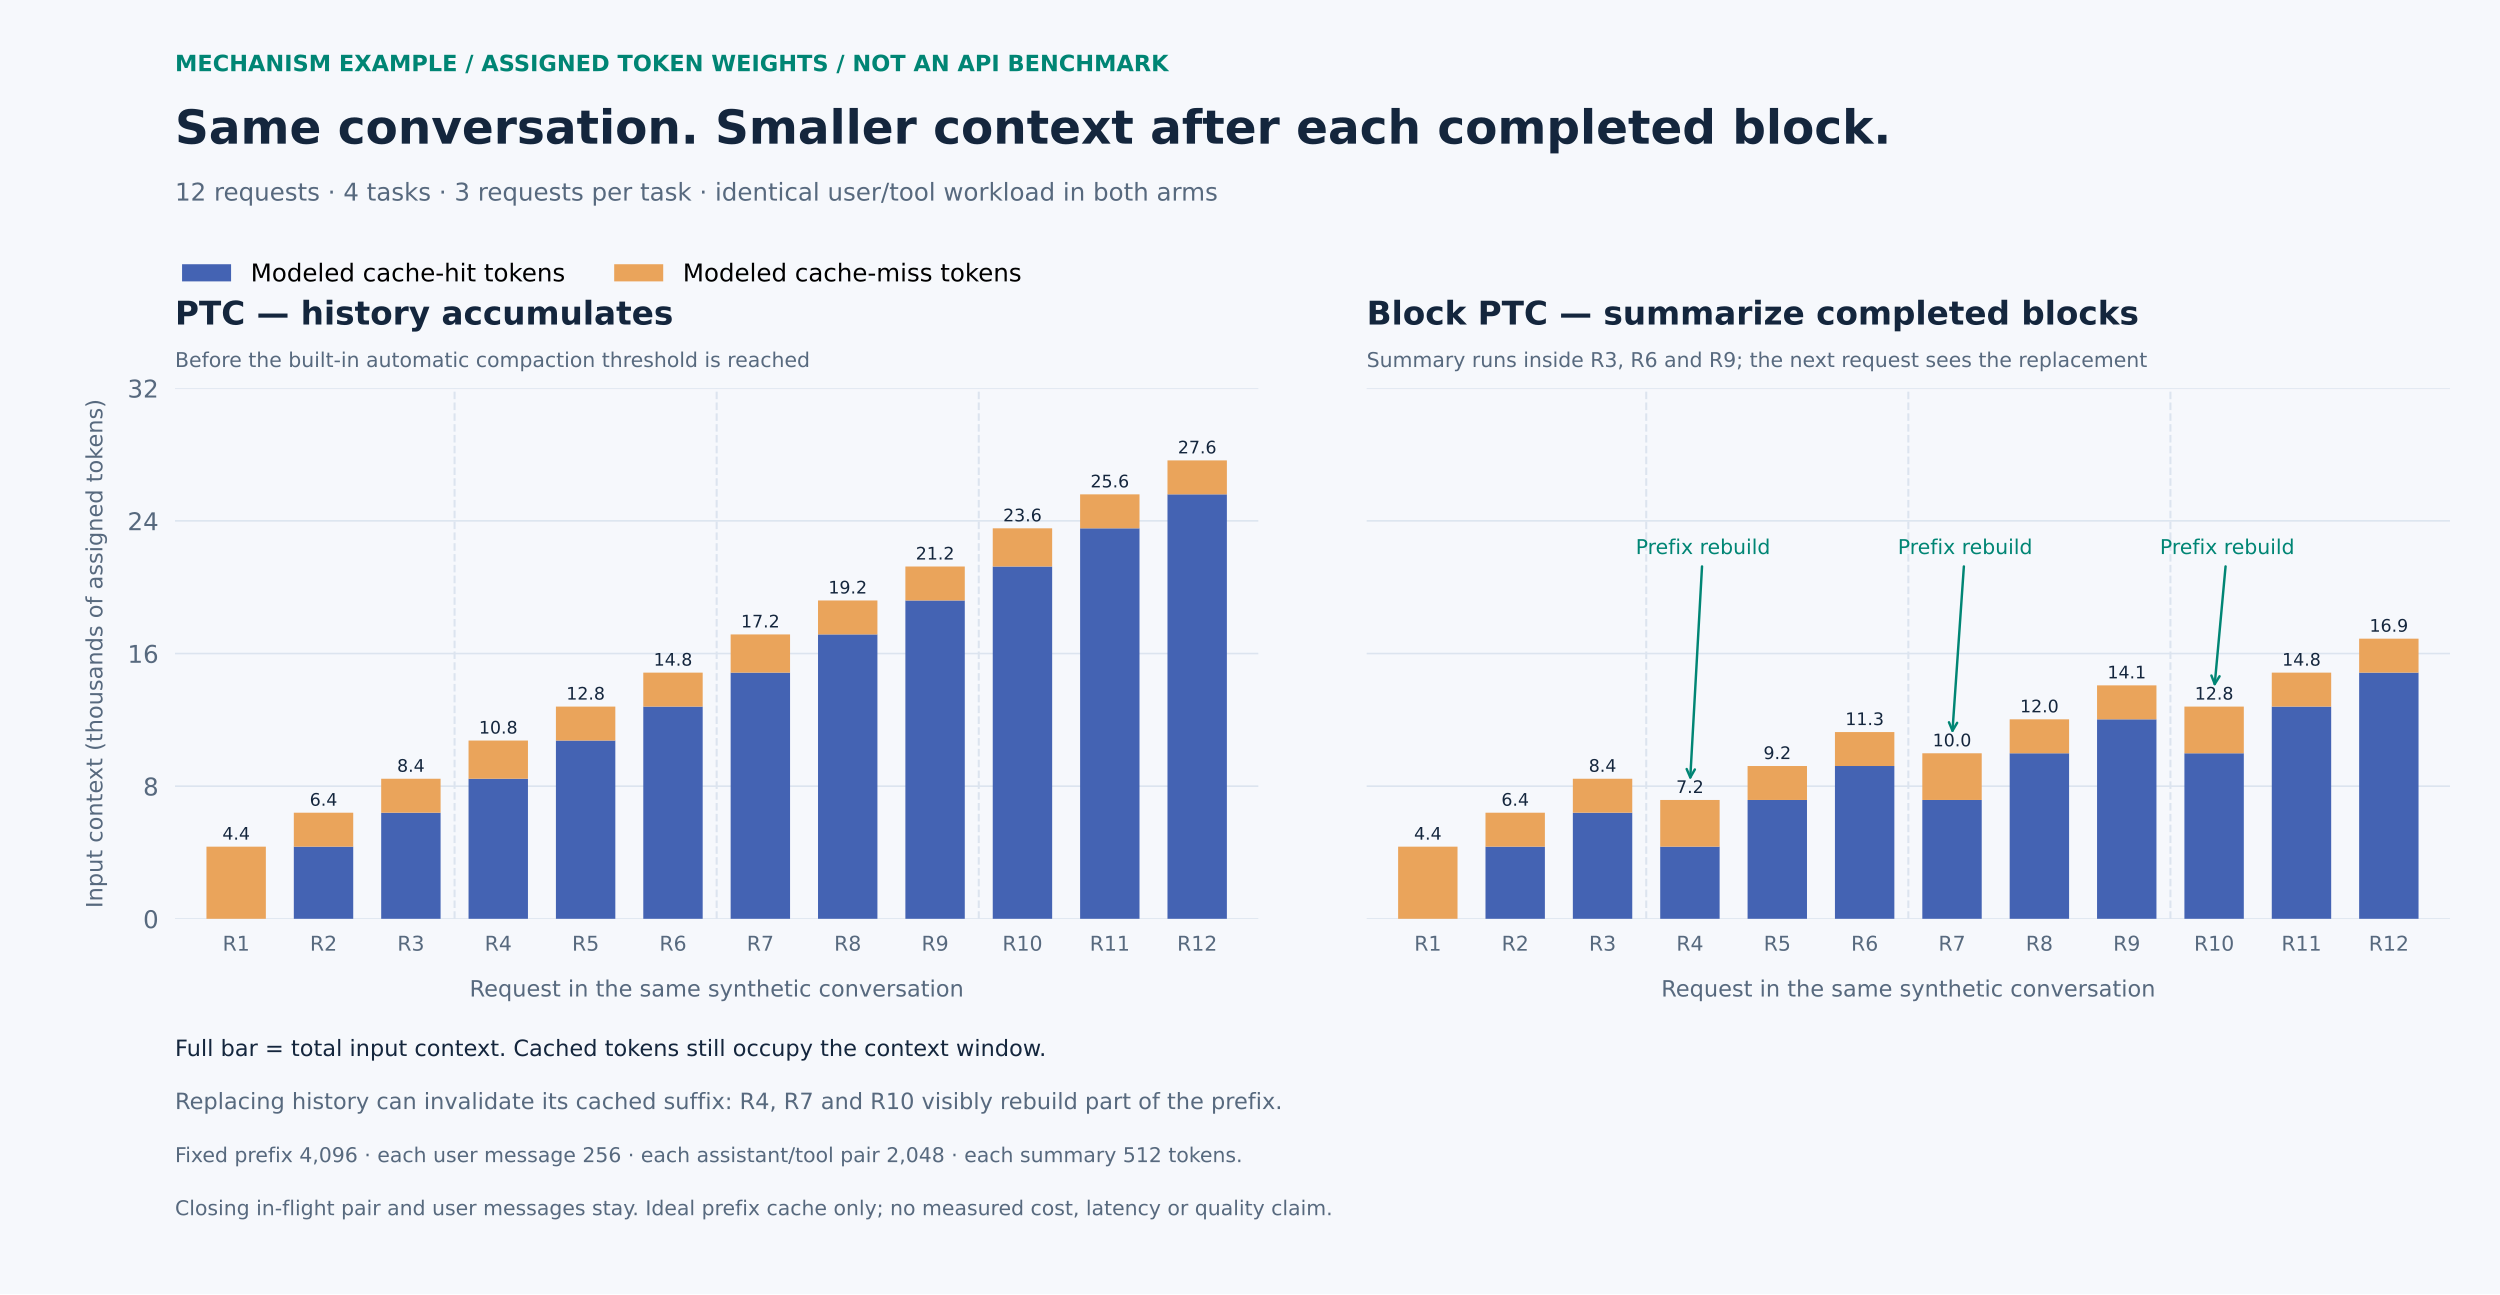
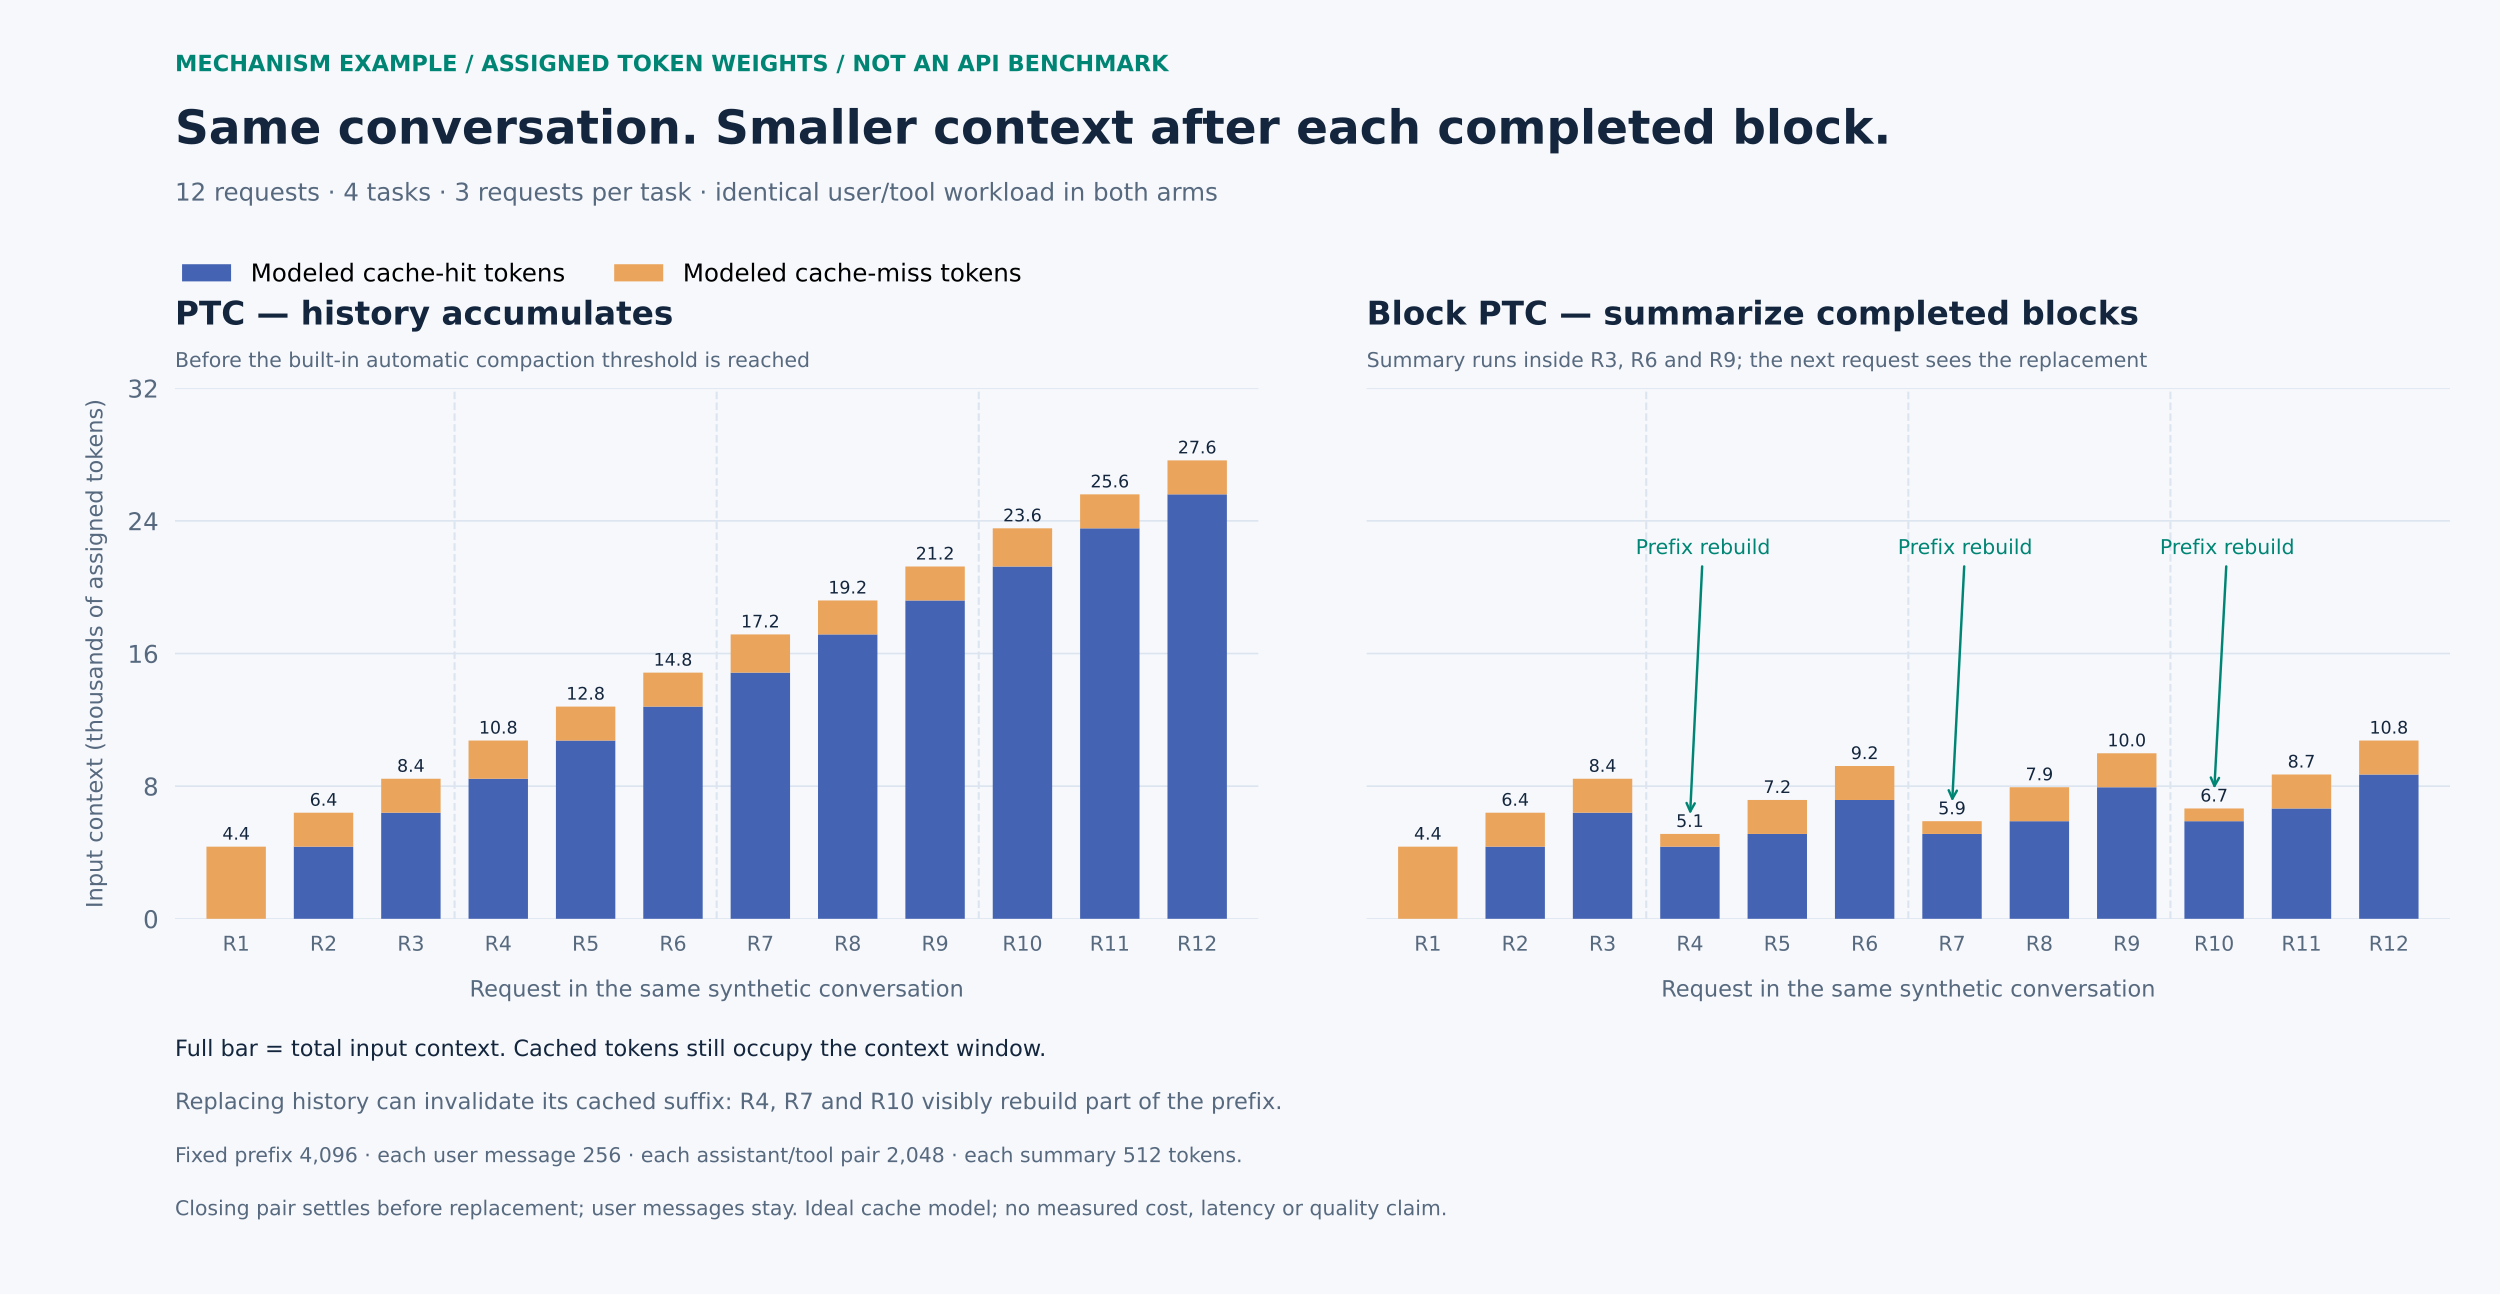
<svg xmlns="http://www.w3.org/2000/svg" width="1224pt" height="633.6pt" viewBox="0 0 1224 633.6" version="1.1">
  <defs>
    <style type="text/css">*{stroke-linejoin: round; stroke-linecap: butt}</style>
  </defs>
  <g id="figure_1">
    <g id="patch_1">
      <path d="M 0 633.6 L 1224 633.6 L 1224 0 L 0 0 z " style="fill: #f6f8fc" />
    </g>
    <g id="axes_1">
      <g id="patch_2">
        <path d="M 85.68 449.856 L 616.08 449.856 L 616.08 190.08 L 85.68 190.08 z " style="fill: #f6f8fc" />
      </g>
      <g id="line2d_1">
        <path d="M 222.557 449.856 L 222.557 190.08 " clip-path="url(#p7a2f4b6ce1)" style="fill: none; stroke-dasharray: 3.7,1.6; stroke-dashoffset: 0; stroke: #dce4ef" />
      </g>
      <g id="line2d_2">
        <path d="M 350.88 449.856 L 350.88 190.08 " clip-path="url(#p7a2f4b6ce1)" style="fill: none; stroke-dasharray: 3.7,1.6; stroke-dashoffset: 0; stroke: #dce4ef" />
      </g>
      <g id="line2d_3">
        <path d="M 479.203 449.856 L 479.203 190.08 " clip-path="url(#p7a2f4b6ce1)" style="fill: none; stroke-dasharray: 3.7,1.6; stroke-dashoffset: 0; stroke: #dce4ef" />
      </g>
      <g id="matplotlib.axis_1">
        <g id="xtick_1">
          <g id="line2d_4" />
          <g id="text_1">
            <text style="fill: #57697e; font: 10px 'DejaVu Sans'; text-anchor: middle" x="115.622" y="465.454" transform="rotate(-0 115.6219 465.4544)">R1</text>
          </g>
        </g>
        <g id="xtick_2">
          <g id="line2d_5" />
          <g id="text_2">
            <text style="fill: #57697e; font: 10px 'DejaVu Sans'; text-anchor: middle" x="158.396" y="465.454" transform="rotate(-0 158.3961 465.4544)">R2</text>
          </g>
        </g>
        <g id="xtick_3">
          <g id="line2d_6" />
          <g id="text_3">
            <text style="fill: #57697e; font: 10px 'DejaVu Sans'; text-anchor: middle" x="201.17" y="465.454" transform="rotate(-0 201.1703 465.4544)">R3</text>
          </g>
        </g>
        <g id="xtick_4">
          <g id="line2d_7" />
          <g id="text_4">
            <text style="fill: #57697e; font: 10px 'DejaVu Sans'; text-anchor: middle" x="243.945" y="465.454" transform="rotate(-0 243.9445 465.4544)">R4</text>
          </g>
        </g>
        <g id="xtick_5">
          <g id="line2d_8" />
          <g id="text_5">
            <text style="fill: #57697e; font: 10px 'DejaVu Sans'; text-anchor: middle" x="286.719" y="465.454" transform="rotate(-0 286.7187 465.4544)">R5</text>
          </g>
        </g>
        <g id="xtick_6">
          <g id="line2d_9" />
          <g id="text_6">
            <text style="fill: #57697e; font: 10px 'DejaVu Sans'; text-anchor: middle" x="329.493" y="465.454" transform="rotate(-0 329.4929 465.4544)">R6</text>
          </g>
        </g>
        <g id="xtick_7">
          <g id="line2d_10" />
          <g id="text_7">
            <text style="fill: #57697e; font: 10px 'DejaVu Sans'; text-anchor: middle" x="372.267" y="465.454" transform="rotate(-0 372.2671 465.4544)">R7</text>
          </g>
        </g>
        <g id="xtick_8">
          <g id="line2d_11" />
          <g id="text_8">
            <text style="fill: #57697e; font: 10px 'DejaVu Sans'; text-anchor: middle" x="415.041" y="465.454" transform="rotate(-0 415.0413 465.4544)">R8</text>
          </g>
        </g>
        <g id="xtick_9">
          <g id="line2d_12" />
          <g id="text_9">
            <text style="fill: #57697e; font: 10px 'DejaVu Sans'; text-anchor: middle" x="457.815" y="465.454" transform="rotate(-0 457.8155 465.4544)">R9</text>
          </g>
        </g>
        <g id="xtick_10">
          <g id="line2d_13" />
          <g id="text_10">
            <text style="fill: #57697e; font: 10px 'DejaVu Sans'; text-anchor: middle" x="500.59" y="465.454" transform="rotate(-0 500.5897 465.4544)">R10</text>
          </g>
        </g>
        <g id="xtick_11">
          <g id="line2d_14" />
          <g id="text_11">
            <text style="fill: #57697e; font: 10px 'DejaVu Sans'; text-anchor: middle" x="543.364" y="465.454" transform="rotate(-0 543.3639 465.4544)">R11</text>
          </g>
        </g>
        <g id="xtick_12">
          <g id="line2d_15" />
          <g id="text_12">
            <text style="fill: #57697e; font: 10px 'DejaVu Sans'; text-anchor: middle" x="586.138" y="465.454" transform="rotate(-0 586.1381 465.4544)">R12</text>
          </g>
        </g>
        <g id="text_13">
          <text style="fill: #57697e; font: 11px 'DejaVu Sans'; text-anchor: middle" x="350.88" y="487.892" transform="rotate(-0 350.88 487.8924)">Request in the same synthetic conversation</text>
        </g>
      </g>
      <g id="matplotlib.axis_2">
        <g id="ytick_1">
          <g id="line2d_16">
            <path d="M 85.68 449.856 L 616.08 449.856 " clip-path="url(#p7a2f4b6ce1)" style="fill: none; stroke: #dce4ef; stroke-width: 0.8; stroke-linecap: square" />
          </g>
          <g id="line2d_17" />
          <g id="text_14">
            <text style="fill: #57697e; font: 12px 'DejaVu Sans'; text-anchor: end" x="77.68" y="454.415" transform="rotate(-0 77.68 454.4151)">0</text>
          </g>
        </g>
        <g id="ytick_2">
          <g id="line2d_18">
            <path d="M 85.68 384.912 L 616.08 384.912 " clip-path="url(#p7a2f4b6ce1)" style="fill: none; stroke: #dce4ef; stroke-width: 0.8; stroke-linecap: square" />
          </g>
          <g id="line2d_19" />
          <g id="text_15">
            <text style="fill: #57697e; font: 12px 'DejaVu Sans'; text-anchor: end" x="77.68" y="389.471" transform="rotate(-0 77.68 389.4711)">8</text>
          </g>
        </g>
        <g id="ytick_3">
          <g id="line2d_20">
            <path d="M 85.68 319.968 L 616.08 319.968 " clip-path="url(#p7a2f4b6ce1)" style="fill: none; stroke: #dce4ef; stroke-width: 0.8; stroke-linecap: square" />
          </g>
          <g id="line2d_21" />
          <g id="text_16">
            <text style="fill: #57697e; font: 12px 'DejaVu Sans'; text-anchor: end" x="77.68" y="324.527" transform="rotate(-0 77.68 324.5271)">16</text>
          </g>
        </g>
        <g id="ytick_4">
          <g id="line2d_22">
            <path d="M 85.68 255.024 L 616.08 255.024 " clip-path="url(#p7a2f4b6ce1)" style="fill: none; stroke: #dce4ef; stroke-width: 0.8; stroke-linecap: square" />
          </g>
          <g id="line2d_23" />
          <g id="text_17">
            <text style="fill: #57697e; font: 12px 'DejaVu Sans'; text-anchor: end" x="77.68" y="259.583" transform="rotate(-0 77.68 259.5831)">24</text>
          </g>
        </g>
        <g id="ytick_5">
          <g id="line2d_24">
            <path d="M 85.68 190.08 L 616.08 190.08 " clip-path="url(#p7a2f4b6ce1)" style="fill: none; stroke: #dce4ef; stroke-width: 0.8; stroke-linecap: square" />
          </g>
          <g id="line2d_25" />
          <g id="text_18">
            <text style="fill: #57697e; font: 12px 'DejaVu Sans'; text-anchor: end" x="77.68" y="194.639" transform="rotate(-0 77.68 194.6391)">32</text>
          </g>
        </g>
        <g id="text_19">
          <text style="fill: #57697e; font: 11px 'DejaVu Sans'; text-anchor: middle" x="50.122" y="319.968" transform="rotate(-90 50.12234 319.968)">Input context (thousands of assigned tokens)</text>
        </g>
      </g>
      <g id="patch_3">
        <path d="M 101.079 449.856 L 130.165 449.856 L 130.165 449.856 L 101.079 449.856 z " clip-path="url(#p7a2f4b6ce1)" style="fill: #4463b3" />
      </g>
      <g id="patch_4">
        <path d="M 143.853 449.856 L 172.939 449.856 L 172.939 414.526 L 143.853 414.526 z " clip-path="url(#p7a2f4b6ce1)" style="fill: #4463b3" />
      </g>
      <g id="patch_5">
        <path d="M 186.627 449.856 L 215.714 449.856 L 215.714 397.901 L 186.627 397.901 z " clip-path="url(#p7a2f4b6ce1)" style="fill: #4463b3" />
      </g>
      <g id="patch_6">
        <path d="M 229.401 449.856 L 258.488 449.856 L 258.488 381.275 L 229.401 381.275 z " clip-path="url(#p7a2f4b6ce1)" style="fill: #4463b3" />
      </g>
      <g id="patch_7">
        <path d="M 272.175 449.856 L 301.262 449.856 L 301.262 362.571 L 272.175 362.571 z " clip-path="url(#p7a2f4b6ce1)" style="fill: #4463b3" />
      </g>
      <g id="patch_8">
        <path d="M 314.95 449.856 L 344.036 449.856 L 344.036 345.946 L 314.95 345.946 z " clip-path="url(#p7a2f4b6ce1)" style="fill: #4463b3" />
      </g>
      <g id="patch_9">
        <path d="M 357.724 449.856 L 386.81 449.856 L 386.81 329.32 L 357.724 329.32 z " clip-path="url(#p7a2f4b6ce1)" style="fill: #4463b3" />
      </g>
      <g id="patch_10">
        <path d="M 400.498 449.856 L 429.585 449.856 L 429.585 310.616 L 400.498 310.616 z " clip-path="url(#p7a2f4b6ce1)" style="fill: #4463b3" />
      </g>
      <g id="patch_11">
        <path d="M 443.272 449.856 L 472.359 449.856 L 472.359 293.99 L 443.272 293.99 z " clip-path="url(#p7a2f4b6ce1)" style="fill: #4463b3" />
      </g>
      <g id="patch_12">
        <path d="M 486.046 449.856 L 515.133 449.856 L 515.133 277.365 L 486.046 277.365 z " clip-path="url(#p7a2f4b6ce1)" style="fill: #4463b3" />
      </g>
      <g id="patch_13">
        <path d="M 528.821 449.856 L 557.907 449.856 L 557.907 258.661 L 528.821 258.661 z " clip-path="url(#p7a2f4b6ce1)" style="fill: #4463b3" />
      </g>
      <g id="patch_14">
        <path d="M 571.595 449.856 L 600.681 449.856 L 600.681 242.035 L 571.595 242.035 z " clip-path="url(#p7a2f4b6ce1)" style="fill: #4463b3" />
      </g>
      <g id="patch_15">
        <path d="M 101.079 449.856 L 130.165 449.856 L 130.165 414.526 L 101.079 414.526 z " clip-path="url(#p7a2f4b6ce1)" style="fill: #eaa45b" />
      </g>
      <g id="patch_16">
        <path d="M 143.853 414.526 L 172.939 414.526 L 172.939 397.901 L 143.853 397.901 z " clip-path="url(#p7a2f4b6ce1)" style="fill: #eaa45b" />
      </g>
      <g id="patch_17">
        <path d="M 186.627 397.901 L 215.714 397.901 L 215.714 381.275 L 186.627 381.275 z " clip-path="url(#p7a2f4b6ce1)" style="fill: #eaa45b" />
      </g>
      <g id="patch_18">
        <path d="M 229.401 381.275 L 258.488 381.275 L 258.488 362.571 L 229.401 362.571 z " clip-path="url(#p7a2f4b6ce1)" style="fill: #eaa45b" />
      </g>
      <g id="patch_19">
        <path d="M 272.175 362.571 L 301.262 362.571 L 301.262 345.946 L 272.175 345.946 z " clip-path="url(#p7a2f4b6ce1)" style="fill: #eaa45b" />
      </g>
      <g id="patch_20">
        <path d="M 314.95 345.946 L 344.036 345.946 L 344.036 329.32 L 314.95 329.32 z " clip-path="url(#p7a2f4b6ce1)" style="fill: #eaa45b" />
      </g>
      <g id="patch_21">
        <path d="M 357.724 329.32 L 386.81 329.32 L 386.81 310.616 L 357.724 310.616 z " clip-path="url(#p7a2f4b6ce1)" style="fill: #eaa45b" />
      </g>
      <g id="patch_22">
        <path d="M 400.498 310.616 L 429.585 310.616 L 429.585 293.99 L 400.498 293.99 z " clip-path="url(#p7a2f4b6ce1)" style="fill: #eaa45b" />
      </g>
      <g id="patch_23">
        <path d="M 443.272 293.99 L 472.359 293.99 L 472.359 277.365 L 443.272 277.365 z " clip-path="url(#p7a2f4b6ce1)" style="fill: #eaa45b" />
      </g>
      <g id="patch_24">
        <path d="M 486.046 277.365 L 515.133 277.365 L 515.133 258.661 L 486.046 258.661 z " clip-path="url(#p7a2f4b6ce1)" style="fill: #eaa45b" />
      </g>
      <g id="patch_25">
        <path d="M 528.821 258.661 L 557.907 258.661 L 557.907 242.035 L 528.821 242.035 z " clip-path="url(#p7a2f4b6ce1)" style="fill: #eaa45b" />
      </g>
      <g id="patch_26">
        <path d="M 571.595 242.035 L 600.681 242.035 L 600.681 225.41 L 571.595 225.41 z " clip-path="url(#p7a2f4b6ce1)" style="fill: #eaa45b" />
      </g>
      <g id="text_20">
        <text style="fill: #14263d; font: 700 16px 'DejaVu Sans'; text-anchor: start" x="85.68" y="158.907" transform="rotate(-0 85.68 158.9069)">PTC — history accumulates</text>
      </g>
      <g id="text_21">
        <text style="fill: #57697e; font: 10px 'DejaVu Sans'; text-anchor: start" x="85.68" y="179.689" transform="rotate(-0 85.68 179.689)">Before the built-in automatic compaction threshold is reached</text>
      </g>
      <g id="text_22">
        <text style="fill: #14263d; font: 8.5px 'DejaVu Sans'; text-anchor: middle" x="115.622" y="411.117" transform="rotate(-0 115.6219 411.1169)">4.4</text>
      </g>
      <g id="text_23">
        <text style="fill: #14263d; font: 8.5px 'DejaVu Sans'; text-anchor: middle" x="158.396" y="394.491" transform="rotate(-0 158.3961 394.4912)">6.4</text>
      </g>
      <g id="text_24">
        <text style="fill: #14263d; font: 8.5px 'DejaVu Sans'; text-anchor: middle" x="201.17" y="377.866" transform="rotate(-0 201.1703 377.8656)">8.4</text>
      </g>
      <g id="text_25">
        <text style="fill: #14263d; font: 8.5px 'DejaVu Sans'; text-anchor: middle" x="243.945" y="359.162" transform="rotate(-0 243.9445 359.1617)">10.8</text>
      </g>
      <g id="text_26">
        <text style="fill: #14263d; font: 8.5px 'DejaVu Sans'; text-anchor: middle" x="286.719" y="342.536" transform="rotate(-0 286.7187 342.536)">12.8</text>
      </g>
      <g id="text_27">
        <text style="fill: #14263d; font: 8.5px 'DejaVu Sans'; text-anchor: middle" x="329.493" y="325.91" transform="rotate(-0 329.4929 325.9104)">14.8</text>
      </g>
      <g id="text_28">
        <text style="fill: #14263d; font: 8.5px 'DejaVu Sans'; text-anchor: middle" x="372.267" y="307.207" transform="rotate(-0 372.2671 307.2065)">17.2</text>
      </g>
      <g id="text_29">
        <text style="fill: #14263d; font: 8.5px 'DejaVu Sans'; text-anchor: middle" x="415.041" y="290.581" transform="rotate(-0 415.0413 290.5808)">19.2</text>
      </g>
      <g id="text_30">
        <text style="fill: #14263d; font: 8.5px 'DejaVu Sans'; text-anchor: middle" x="457.815" y="273.955" transform="rotate(-0 457.8155 273.9552)">21.2</text>
      </g>
      <g id="text_31">
        <text style="fill: #14263d; font: 8.5px 'DejaVu Sans'; text-anchor: middle" x="500.59" y="255.251" transform="rotate(-0 500.5897 255.2513)">23.6</text>
      </g>
      <g id="text_32">
        <text style="fill: #14263d; font: 8.5px 'DejaVu Sans'; text-anchor: middle" x="543.364" y="238.626" transform="rotate(-0 543.3639 238.6256)">25.6</text>
      </g>
      <g id="text_33">
        <text style="fill: #14263d; font: 8.5px 'DejaVu Sans'; text-anchor: middle" x="586.138" y="222" transform="rotate(-0 586.1381 222)">27.6</text>
      </g>
    </g>
    <g id="axes_2">
      <g id="patch_27">
        <path d="M 669.12 449.856 L 1199.52 449.856 L 1199.52 190.08 L 669.12 190.08 z " style="fill: #f6f8fc" />
      </g>
      <g id="line2d_26">
        <path d="M 805.997 449.856 L 805.997 190.08 " clip-path="url(#p4a472d3b27)" style="fill: none; stroke-dasharray: 3.7,1.6; stroke-dashoffset: 0; stroke: #dce4ef" />
      </g>
      <g id="line2d_27">
        <path d="M 934.32 449.856 L 934.32 190.08 " clip-path="url(#p4a472d3b27)" style="fill: none; stroke-dasharray: 3.7,1.6; stroke-dashoffset: 0; stroke: #dce4ef" />
      </g>
      <g id="line2d_28">
        <path d="M 1062.643 449.856 L 1062.643 190.08 " clip-path="url(#p4a472d3b27)" style="fill: none; stroke-dasharray: 3.7,1.6; stroke-dashoffset: 0; stroke: #dce4ef" />
      </g>
      <g id="matplotlib.axis_3">
        <g id="xtick_13">
          <g id="line2d_29" />
          <g id="text_34">
            <text style="fill: #57697e; font: 10px 'DejaVu Sans'; text-anchor: middle" x="699.062" y="465.454" transform="rotate(-0 699.0619 465.4544)">R1</text>
          </g>
        </g>
        <g id="xtick_14">
          <g id="line2d_30" />
          <g id="text_35">
            <text style="fill: #57697e; font: 10px 'DejaVu Sans'; text-anchor: middle" x="741.836" y="465.454" transform="rotate(-0 741.8361 465.4544)">R2</text>
          </g>
        </g>
        <g id="xtick_15">
          <g id="line2d_31" />
          <g id="text_36">
            <text style="fill: #57697e; font: 10px 'DejaVu Sans'; text-anchor: middle" x="784.61" y="465.454" transform="rotate(-0 784.6103 465.4544)">R3</text>
          </g>
        </g>
        <g id="xtick_16">
          <g id="line2d_32" />
          <g id="text_37">
            <text style="fill: #57697e; font: 10px 'DejaVu Sans'; text-anchor: middle" x="827.385" y="465.454" transform="rotate(-0 827.3845 465.4544)">R4</text>
          </g>
        </g>
        <g id="xtick_17">
          <g id="line2d_33" />
          <g id="text_38">
            <text style="fill: #57697e; font: 10px 'DejaVu Sans'; text-anchor: middle" x="870.159" y="465.454" transform="rotate(-0 870.1587 465.4544)">R5</text>
          </g>
        </g>
        <g id="xtick_18">
          <g id="line2d_34" />
          <g id="text_39">
            <text style="fill: #57697e; font: 10px 'DejaVu Sans'; text-anchor: middle" x="912.933" y="465.454" transform="rotate(-0 912.9329 465.4544)">R6</text>
          </g>
        </g>
        <g id="xtick_19">
          <g id="line2d_35" />
          <g id="text_40">
            <text style="fill: #57697e; font: 10px 'DejaVu Sans'; text-anchor: middle" x="955.707" y="465.454" transform="rotate(-0 955.7071 465.4544)">R7</text>
          </g>
        </g>
        <g id="xtick_20">
          <g id="line2d_36" />
          <g id="text_41">
            <text style="fill: #57697e; font: 10px 'DejaVu Sans'; text-anchor: middle" x="998.481" y="465.454" transform="rotate(-0 998.4813 465.4544)">R8</text>
          </g>
        </g>
        <g id="xtick_21">
          <g id="line2d_37" />
          <g id="text_42">
            <text style="fill: #57697e; font: 10px 'DejaVu Sans'; text-anchor: middle" x="1041.255" y="465.454" transform="rotate(-0 1041.255 465.4544)">R9</text>
          </g>
        </g>
        <g id="xtick_22">
          <g id="line2d_38" />
          <g id="text_43">
            <text style="fill: #57697e; font: 10px 'DejaVu Sans'; text-anchor: middle" x="1084.03" y="465.454" transform="rotate(-0 1084.03 465.4544)">R10</text>
          </g>
        </g>
        <g id="xtick_23">
          <g id="line2d_39" />
          <g id="text_44">
            <text style="fill: #57697e; font: 10px 'DejaVu Sans'; text-anchor: middle" x="1126.804" y="465.454" transform="rotate(-0 1126.804 465.4544)">R11</text>
          </g>
        </g>
        <g id="xtick_24">
          <g id="line2d_40" />
          <g id="text_45">
            <text style="fill: #57697e; font: 10px 'DejaVu Sans'; text-anchor: middle" x="1169.578" y="465.454" transform="rotate(-0 1169.578 465.4544)">R12</text>
          </g>
        </g>
        <g id="text_46">
          <text style="fill: #57697e; font: 11px 'DejaVu Sans'; text-anchor: middle" x="934.32" y="487.892" transform="rotate(-0 934.32 487.8924)">Request in the same synthetic conversation</text>
        </g>
      </g>
      <g id="matplotlib.axis_4">
        <g id="ytick_6">
          <g id="line2d_41">
            <path d="M 669.12 449.856 L 1199.52 449.856 " clip-path="url(#p4a472d3b27)" style="fill: none; stroke: #dce4ef; stroke-width: 0.8; stroke-linecap: square" />
          </g>
          <g id="line2d_42" />
        </g>
        <g id="ytick_7">
          <g id="line2d_43">
            <path d="M 669.12 384.912 L 1199.52 384.912 " clip-path="url(#p4a472d3b27)" style="fill: none; stroke: #dce4ef; stroke-width: 0.8; stroke-linecap: square" />
          </g>
          <g id="line2d_44" />
        </g>
        <g id="ytick_8">
          <g id="line2d_45">
            <path d="M 669.12 319.968 L 1199.52 319.968 " clip-path="url(#p4a472d3b27)" style="fill: none; stroke: #dce4ef; stroke-width: 0.8; stroke-linecap: square" />
          </g>
          <g id="line2d_46" />
        </g>
        <g id="ytick_9">
          <g id="line2d_47">
            <path d="M 669.12 255.024 L 1199.52 255.024 " clip-path="url(#p4a472d3b27)" style="fill: none; stroke: #dce4ef; stroke-width: 0.8; stroke-linecap: square" />
          </g>
          <g id="line2d_48" />
        </g>
        <g id="ytick_10">
          <g id="line2d_49">
            <path d="M 669.12 190.08 L 1199.52 190.08 " clip-path="url(#p4a472d3b27)" style="fill: none; stroke: #dce4ef; stroke-width: 0.8; stroke-linecap: square" />
          </g>
          <g id="line2d_50" />
        </g>
      </g>
      <g id="patch_28">
        <path d="M 684.519 449.856 L 713.605 449.856 L 713.605 449.856 L 684.519 449.856 z " clip-path="url(#p4a472d3b27)" style="fill: #4463b3" />
      </g>
      <g id="patch_29">
        <path d="M 727.293 449.856 L 756.379 449.856 L 756.379 414.526 L 727.293 414.526 z " clip-path="url(#p4a472d3b27)" style="fill: #4463b3" />
      </g>
      <g id="patch_30">
        <path d="M 770.067 449.856 L 799.154 449.856 L 799.154 397.901 L 770.067 397.901 z " clip-path="url(#p4a472d3b27)" style="fill: #4463b3" />
      </g>
      <g id="patch_31">
        <path d="M 812.841 449.856 L 841.928 449.856 L 841.928 414.526 L 812.841 414.526 z " clip-path="url(#p4a472d3b27)" style="fill: #4463b3" />
      </g>
      <g id="patch_32">
-         <path d="M 855.615 449.856 L 884.702 449.856 L 884.702 391.666 L 855.615 391.666 z " clip-path="url(#p4a472d3b27)" style="fill: #4463b3" />
+         <path d="M 855.615 449.856 L 884.702 449.856 L 884.702 408.292 L 855.615 408.292 z " clip-path="url(#p4a472d3b27)" style="fill: #4463b3" />
      </g>
      <g id="patch_33">
-         <path d="M 898.39 449.856 L 927.476 449.856 L 927.476 375.041 L 898.39 375.041 z " clip-path="url(#p4a472d3b27)" style="fill: #4463b3" />
+         <path d="M 898.39 449.856 L 927.476 449.856 L 927.476 391.666 L 898.39 391.666 z " clip-path="url(#p4a472d3b27)" style="fill: #4463b3" />
      </g>
      <g id="patch_34">
-         <path d="M 941.164 449.856 L 970.25 449.856 L 970.25 391.666 L 941.164 391.666 z " clip-path="url(#p4a472d3b27)" style="fill: #4463b3" />
+         <path d="M 941.164 449.856 L 970.25 449.856 L 970.25 408.292 L 941.164 408.292 z " clip-path="url(#p4a472d3b27)" style="fill: #4463b3" />
      </g>
      <g id="patch_35">
-         <path d="M 983.938 449.856 L 1013.025 449.856 L 1013.025 368.806 L 983.938 368.806 z " clip-path="url(#p4a472d3b27)" style="fill: #4463b3" />
+         <path d="M 983.938 449.856 L 1013.025 449.856 L 1013.025 402.057 L 983.938 402.057 z " clip-path="url(#p4a472d3b27)" style="fill: #4463b3" />
      </g>
      <g id="patch_36">
-         <path d="M 1026.712 449.856 L 1055.799 449.856 L 1055.799 352.18 L 1026.712 352.18 z " clip-path="url(#p4a472d3b27)" style="fill: #4463b3" />
+         <path d="M 1026.712 449.856 L 1055.799 449.856 L 1055.799 385.432 L 1026.712 385.432 z " clip-path="url(#p4a472d3b27)" style="fill: #4463b3" />
      </g>
      <g id="patch_37">
-         <path d="M 1069.486 449.856 L 1098.573 449.856 L 1098.573 368.806 L 1069.486 368.806 z " clip-path="url(#p4a472d3b27)" style="fill: #4463b3" />
+         <path d="M 1069.486 449.856 L 1098.573 449.856 L 1098.573 402.057 L 1069.486 402.057 z " clip-path="url(#p4a472d3b27)" style="fill: #4463b3" />
      </g>
      <g id="patch_38">
-         <path d="M 1112.261 449.856 L 1141.347 449.856 L 1141.347 345.946 L 1112.261 345.946 z " clip-path="url(#p4a472d3b27)" style="fill: #4463b3" />
+         <path d="M 1112.261 449.856 L 1141.347 449.856 L 1141.347 395.823 L 1112.261 395.823 z " clip-path="url(#p4a472d3b27)" style="fill: #4463b3" />
      </g>
      <g id="patch_39">
-         <path d="M 1155.035 449.856 L 1184.121 449.856 L 1184.121 329.32 L 1155.035 329.32 z " clip-path="url(#p4a472d3b27)" style="fill: #4463b3" />
+         <path d="M 1155.035 449.856 L 1184.121 449.856 L 1184.121 379.197 L 1155.035 379.197 z " clip-path="url(#p4a472d3b27)" style="fill: #4463b3" />
      </g>
      <g id="patch_40">
        <path d="M 684.519 449.856 L 713.605 449.856 L 713.605 414.526 L 684.519 414.526 z " clip-path="url(#p4a472d3b27)" style="fill: #eaa45b" />
      </g>
      <g id="patch_41">
        <path d="M 727.293 414.526 L 756.379 414.526 L 756.379 397.901 L 727.293 397.901 z " clip-path="url(#p4a472d3b27)" style="fill: #eaa45b" />
      </g>
      <g id="patch_42">
        <path d="M 770.067 397.901 L 799.154 397.901 L 799.154 381.275 L 770.067 381.275 z " clip-path="url(#p4a472d3b27)" style="fill: #eaa45b" />
      </g>
      <g id="patch_43">
-         <path d="M 812.841 414.526 L 841.928 414.526 L 841.928 391.666 L 812.841 391.666 z " clip-path="url(#p4a472d3b27)" style="fill: #eaa45b" />
+         <path d="M 812.841 414.526 L 841.928 414.526 L 841.928 408.292 L 812.841 408.292 z " clip-path="url(#p4a472d3b27)" style="fill: #eaa45b" />
      </g>
      <g id="patch_44">
-         <path d="M 855.615 391.666 L 884.702 391.666 L 884.702 375.041 L 855.615 375.041 z " clip-path="url(#p4a472d3b27)" style="fill: #eaa45b" />
+         <path d="M 855.615 408.292 L 884.702 408.292 L 884.702 391.666 L 855.615 391.666 z " clip-path="url(#p4a472d3b27)" style="fill: #eaa45b" />
      </g>
      <g id="patch_45">
-         <path d="M 898.39 375.041 L 927.476 375.041 L 927.476 358.415 L 898.39 358.415 z " clip-path="url(#p4a472d3b27)" style="fill: #eaa45b" />
+         <path d="M 898.39 391.666 L 927.476 391.666 L 927.476 375.041 L 898.39 375.041 z " clip-path="url(#p4a472d3b27)" style="fill: #eaa45b" />
      </g>
      <g id="patch_46">
-         <path d="M 941.164 391.666 L 970.25 391.666 L 970.25 368.806 L 941.164 368.806 z " clip-path="url(#p4a472d3b27)" style="fill: #eaa45b" />
+         <path d="M 941.164 408.292 L 970.25 408.292 L 970.25 402.057 L 941.164 402.057 z " clip-path="url(#p4a472d3b27)" style="fill: #eaa45b" />
      </g>
      <g id="patch_47">
-         <path d="M 983.938 368.806 L 1013.025 368.806 L 1013.025 352.18 L 983.938 352.18 z " clip-path="url(#p4a472d3b27)" style="fill: #eaa45b" />
+         <path d="M 983.938 402.057 L 1013.025 402.057 L 1013.025 385.432 L 983.938 385.432 z " clip-path="url(#p4a472d3b27)" style="fill: #eaa45b" />
      </g>
      <g id="patch_48">
-         <path d="M 1026.712 352.18 L 1055.799 352.18 L 1055.799 335.555 L 1026.712 335.555 z " clip-path="url(#p4a472d3b27)" style="fill: #eaa45b" />
+         <path d="M 1026.712 385.432 L 1055.799 385.432 L 1055.799 368.806 L 1026.712 368.806 z " clip-path="url(#p4a472d3b27)" style="fill: #eaa45b" />
      </g>
      <g id="patch_49">
-         <path d="M 1069.486 368.806 L 1098.573 368.806 L 1098.573 345.946 L 1069.486 345.946 z " clip-path="url(#p4a472d3b27)" style="fill: #eaa45b" />
+         <path d="M 1069.486 402.057 L 1098.573 402.057 L 1098.573 395.823 L 1069.486 395.823 z " clip-path="url(#p4a472d3b27)" style="fill: #eaa45b" />
      </g>
      <g id="patch_50">
-         <path d="M 1112.261 345.946 L 1141.347 345.946 L 1141.347 329.32 L 1112.261 329.32 z " clip-path="url(#p4a472d3b27)" style="fill: #eaa45b" />
+         <path d="M 1112.261 395.823 L 1141.347 395.823 L 1141.347 379.197 L 1112.261 379.197 z " clip-path="url(#p4a472d3b27)" style="fill: #eaa45b" />
      </g>
      <g id="patch_51">
-         <path d="M 1155.035 329.32 L 1184.121 329.32 L 1184.121 312.694 L 1155.035 312.694 z " clip-path="url(#p4a472d3b27)" style="fill: #eaa45b" />
+         <path d="M 1155.035 379.197 L 1184.121 379.197 L 1184.121 362.571 L 1155.035 362.571 z " clip-path="url(#p4a472d3b27)" style="fill: #eaa45b" />
      </g>
      <g id="text_47">
        <text style="fill: #14263d; font: 700 16px 'DejaVu Sans'; text-anchor: start" x="669.12" y="158.907" transform="rotate(-0 669.12 158.9069)">Block PTC — summarize completed blocks</text>
      </g>
      <g id="text_48">
        <text style="fill: #57697e; font: 10px 'DejaVu Sans'; text-anchor: start" x="669.12" y="179.689" transform="rotate(-0 669.12 179.689)">Summary runs inside R3, R6 and R9; the next request sees the replacement</text>
      </g>
      <g id="text_49">
        <text style="fill: #14263d; font: 8.5px 'DejaVu Sans'; text-anchor: middle" x="699.062" y="411.117" transform="rotate(-0 699.0619 411.1169)">4.4</text>
      </g>
      <g id="text_50">
        <text style="fill: #14263d; font: 8.5px 'DejaVu Sans'; text-anchor: middle" x="741.836" y="394.491" transform="rotate(-0 741.8361 394.4912)">6.4</text>
      </g>
      <g id="text_51">
        <text style="fill: #14263d; font: 8.5px 'DejaVu Sans'; text-anchor: middle" x="784.61" y="377.866" transform="rotate(-0 784.6103 377.8656)">8.4</text>
      </g>
      <g id="text_52">
-         <text style="fill: #14263d; font: 8.5px 'DejaVu Sans'; text-anchor: middle" x="827.385" y="388.257" transform="rotate(-0 827.3845 388.2566)">7.2</text>
+         <text style="fill: #14263d; font: 8.5px 'DejaVu Sans'; text-anchor: middle" x="827.385" y="404.882" transform="rotate(-0 827.3845 404.8823)">5.1</text>
      </g>
      <g id="text_53">
-         <text style="fill: #14263d; font: 8.5px 'DejaVu Sans'; text-anchor: middle" x="870.159" y="371.631" transform="rotate(-0 870.1587 371.631)">9.2</text>
+         <text style="fill: #14263d; font: 8.5px 'DejaVu Sans'; text-anchor: middle" x="870.159" y="388.257" transform="rotate(-0 870.1587 388.2566)">7.2</text>
      </g>
      <g id="text_54">
-         <text style="fill: #14263d; font: 8.5px 'DejaVu Sans'; text-anchor: middle" x="912.933" y="355.005" transform="rotate(-0 912.9329 355.0053)">11.3</text>
+         <text style="fill: #14263d; font: 8.5px 'DejaVu Sans'; text-anchor: middle" x="912.933" y="371.631" transform="rotate(-0 912.9329 371.631)">9.2</text>
      </g>
      <g id="text_55">
-         <text style="fill: #14263d; font: 8.5px 'DejaVu Sans'; text-anchor: middle" x="955.707" y="365.396" transform="rotate(-0 955.7071 365.3963)">10.0</text>
+         <text style="fill: #14263d; font: 8.5px 'DejaVu Sans'; text-anchor: middle" x="955.707" y="398.648" transform="rotate(-0 955.7071 398.6477)">5.9</text>
      </g>
      <g id="text_56">
-         <text style="fill: #14263d; font: 8.5px 'DejaVu Sans'; text-anchor: middle" x="998.481" y="348.771" transform="rotate(-0 998.4813 348.7707)">12.0</text>
+         <text style="fill: #14263d; font: 8.5px 'DejaVu Sans'; text-anchor: middle" x="998.481" y="382.022" transform="rotate(-0 998.4813 382.022)">7.9</text>
      </g>
      <g id="text_57">
-         <text style="fill: #14263d; font: 8.5px 'DejaVu Sans'; text-anchor: middle" x="1041.255" y="332.145" transform="rotate(-0 1041.255 332.145)">14.1</text>
+         <text style="fill: #14263d; font: 8.5px 'DejaVu Sans'; text-anchor: middle" x="1041.255" y="365.396" transform="rotate(-0 1041.255 365.3963)">10.0</text>
      </g>
      <g id="text_58">
-         <text style="fill: #14263d; font: 8.5px 'DejaVu Sans'; text-anchor: middle" x="1084.03" y="342.536" transform="rotate(-0 1084.03 342.536)">12.8</text>
+         <text style="fill: #14263d; font: 8.5px 'DejaVu Sans'; text-anchor: middle" x="1084.03" y="392.413" transform="rotate(-0 1084.03 392.413)">6.7</text>
      </g>
      <g id="text_59">
-         <text style="fill: #14263d; font: 8.5px 'DejaVu Sans'; text-anchor: middle" x="1126.804" y="325.91" transform="rotate(-0 1126.804 325.9104)">14.8</text>
+         <text style="fill: #14263d; font: 8.5px 'DejaVu Sans'; text-anchor: middle" x="1126.804" y="375.787" transform="rotate(-0 1126.804 375.7874)">8.7</text>
      </g>
      <g id="text_60">
-         <text style="fill: #14263d; font: 8.5px 'DejaVu Sans'; text-anchor: middle" x="1169.578" y="309.285" transform="rotate(-0 1169.578 309.2847)">16.9</text>
+         <text style="fill: #14263d; font: 8.5px 'DejaVu Sans'; text-anchor: middle" x="1169.578" y="359.162" transform="rotate(-0 1169.578 359.1617)">10.8</text>
      </g>
      <g id="patch_52">
-         <path d="M 833.31 277.338 Q 830.402 329.649 827.57 380.62 " style="fill: none; stroke: #008574; stroke-width: 1.2; stroke-linecap: round" />
-         <path d="M 829.789 376.737 L 827.57 380.62 L 825.795 376.515 " style="fill: none; stroke: #008574; stroke-width: 1.2; stroke-linecap: round" />
+         <path d="M 833.371 277.34 Q 830.426 337.961 827.547 397.243 " style="fill: none; stroke: #008574; stroke-width: 1.2; stroke-linecap: round" />
+         <path d="M 829.738 393.344 L 827.547 397.243 L 825.743 393.15 " style="fill: none; stroke: #008574; stroke-width: 1.2; stroke-linecap: round" />
      </g>
      <g id="text_61">
        <text style="fill: #008574; font: 10px 'DejaVu Sans'; text-anchor: middle" x="833.801" y="271.26" transform="rotate(-0 833.8006 271.26)">Prefix rebuild</text>
      </g>
      <g id="patch_53">
-         <path d="M 961.511 277.338 Q 958.678 318.218 955.938 357.759 " style="fill: none; stroke: #008574; stroke-width: 1.2; stroke-linecap: round" />
-         <path d="M 958.21 353.907 L 955.938 357.759 L 954.219 353.63 " style="fill: none; stroke: #008574; stroke-width: 1.2; stroke-linecap: round" />
+         <path d="M 961.673 277.334 Q 958.741 334.842 955.877 391.009 " style="fill: none; stroke: #008574; stroke-width: 1.2; stroke-linecap: round" />
+         <path d="M 958.078 387.116 L 955.877 391.009 L 954.083 386.912 " style="fill: none; stroke: #008574; stroke-width: 1.2; stroke-linecap: round" />
      </g>
      <g id="text_62">
        <text style="fill: #008574; font: 10px 'DejaVu Sans'; text-anchor: middle" x="962.123" y="271.26" transform="rotate(-0 962.1232 271.26)">Prefix rebuild</text>
      </g>
      <g id="patch_54">
-         <path d="M 1089.633 277.333 Q 1086.923 306.789 1084.336 334.909 " style="fill: none; stroke: #008574; stroke-width: 1.2; stroke-linecap: round" />
-         <path d="M 1086.694 331.109 L 1084.336 334.909 L 1082.71 330.742 " style="fill: none; stroke: #008574; stroke-width: 1.2; stroke-linecap: round" />
+         <path d="M 1089.972 277.337 Q 1087.054 331.725 1084.209 384.773 " style="fill: none; stroke: #008574; stroke-width: 1.2; stroke-linecap: round" />
+         <path d="M 1086.42 380.886 L 1084.209 384.773 L 1082.426 380.671 " style="fill: none; stroke: #008574; stroke-width: 1.2; stroke-linecap: round" />
      </g>
      <g id="text_63">
        <text style="fill: #008574; font: 10px 'DejaVu Sans'; text-anchor: middle" x="1090.446" y="271.26" transform="rotate(-0 1090.446 271.26)">Prefix rebuild</text>
      </g>
    </g>
    <g id="text_64">
      <text style="fill: #008574; font: 700 11px 'DejaVu Sans'; text-anchor: start" x="85.68" y="34.848" transform="rotate(-0 85.68 34.848)">MECHANISM EXAMPLE  /  ASSIGNED TOKEN WEIGHTS  /  NOT AN API BENCHMARK</text>
    </g>
    <g id="text_65">
      <text style="fill: #14263d; font: 700 23px 'DejaVu Sans'; text-anchor: start" x="85.68" y="70.33" transform="rotate(-0 85.68 70.3296)">Same conversation. Smaller context after each completed block.</text>
    </g>
    <g id="text_66">
      <text style="fill: #57697e; font: 12px 'DejaVu Sans'; text-anchor: start" x="85.68" y="98.208" transform="rotate(-0 85.68 98.208)">12 requests · 4 tasks · 3 requests per task · identical user/tool workload in both arms</text>
    </g>
    <g id="text_67">
      <text style="fill: #14263d; font: 11px 'DejaVu Sans'; text-anchor: start" x="85.68" y="517.018" transform="rotate(-0 85.68 517.0176)">Full bar = total input context. Cached tokens still occupy the context window.</text>
    </g>
    <g id="text_68">
      <text style="fill: #57697e; font: 11px 'DejaVu Sans'; text-anchor: start" x="85.68" y="542.995" transform="rotate(-0 85.68 542.9952)">Replacing history can invalidate its cached suffix: R4, R7 and R10 visibly rebuild part of the prefix.</text>
    </g>
    <g id="text_69">
      <text style="fill: #57697e; font: 10px 'DejaVu Sans'; text-anchor: start" x="85.68" y="568.973" transform="rotate(-0 85.68 568.9728)">Fixed prefix 4,096 · each user message 256 · each assistant/tool pair 2,048 · each summary 512 tokens.</text>
    </g>
    <g id="text_70">
-       <text style="fill: #57697e; font: 10px 'DejaVu Sans'; text-anchor: start" x="85.68" y="594.95" transform="rotate(-0 85.68 594.9504)">Closing in-flight pair and user messages stay. Ideal prefix cache only; no measured cost, latency or quality claim.</text>
+       <text style="fill: #57697e; font: 10px 'DejaVu Sans'; text-anchor: start" x="85.68" y="594.95" transform="rotate(-0 85.68 594.9504)">Closing pair settles before replacement; user messages stay. Ideal cache model; no measured cost, latency or quality claim.</text>
    </g>
    <g id="legend_1">
      <g id="patch_55">
        <path d="M 89.136 137.768 L 113.136 137.768 L 113.136 129.368 L 89.136 129.368 z " style="fill: #4463b3" />
      </g>
      <g id="text_71">
        <text style="font: 12px 'DejaVu Sans'; text-anchor: start" x="122.736" y="137.768" transform="rotate(-0 122.736 137.7677)">Modeled cache-hit tokens</text>
      </g>
      <g id="patch_56">
        <path d="M 300.709 137.768 L 324.709 137.768 L 324.709 129.368 L 300.709 129.368 z " style="fill: #eaa45b" />
      </g>
      <g id="text_72">
        <text style="font: 12px 'DejaVu Sans'; text-anchor: start" x="334.309" y="137.768" transform="rotate(-0 334.3091 137.7677)">Modeled cache-miss tokens</text>
      </g>
    </g>
  </g>
  <defs>
    <clipPath id="p7a2f4b6ce1">
      <rect x="85.68" y="190.08" width="530.4" height="259.776" />
    </clipPath>
    <clipPath id="p4a472d3b27">
      <rect x="669.12" y="190.08" width="530.4" height="259.776" />
    </clipPath>
  </defs>
</svg>
